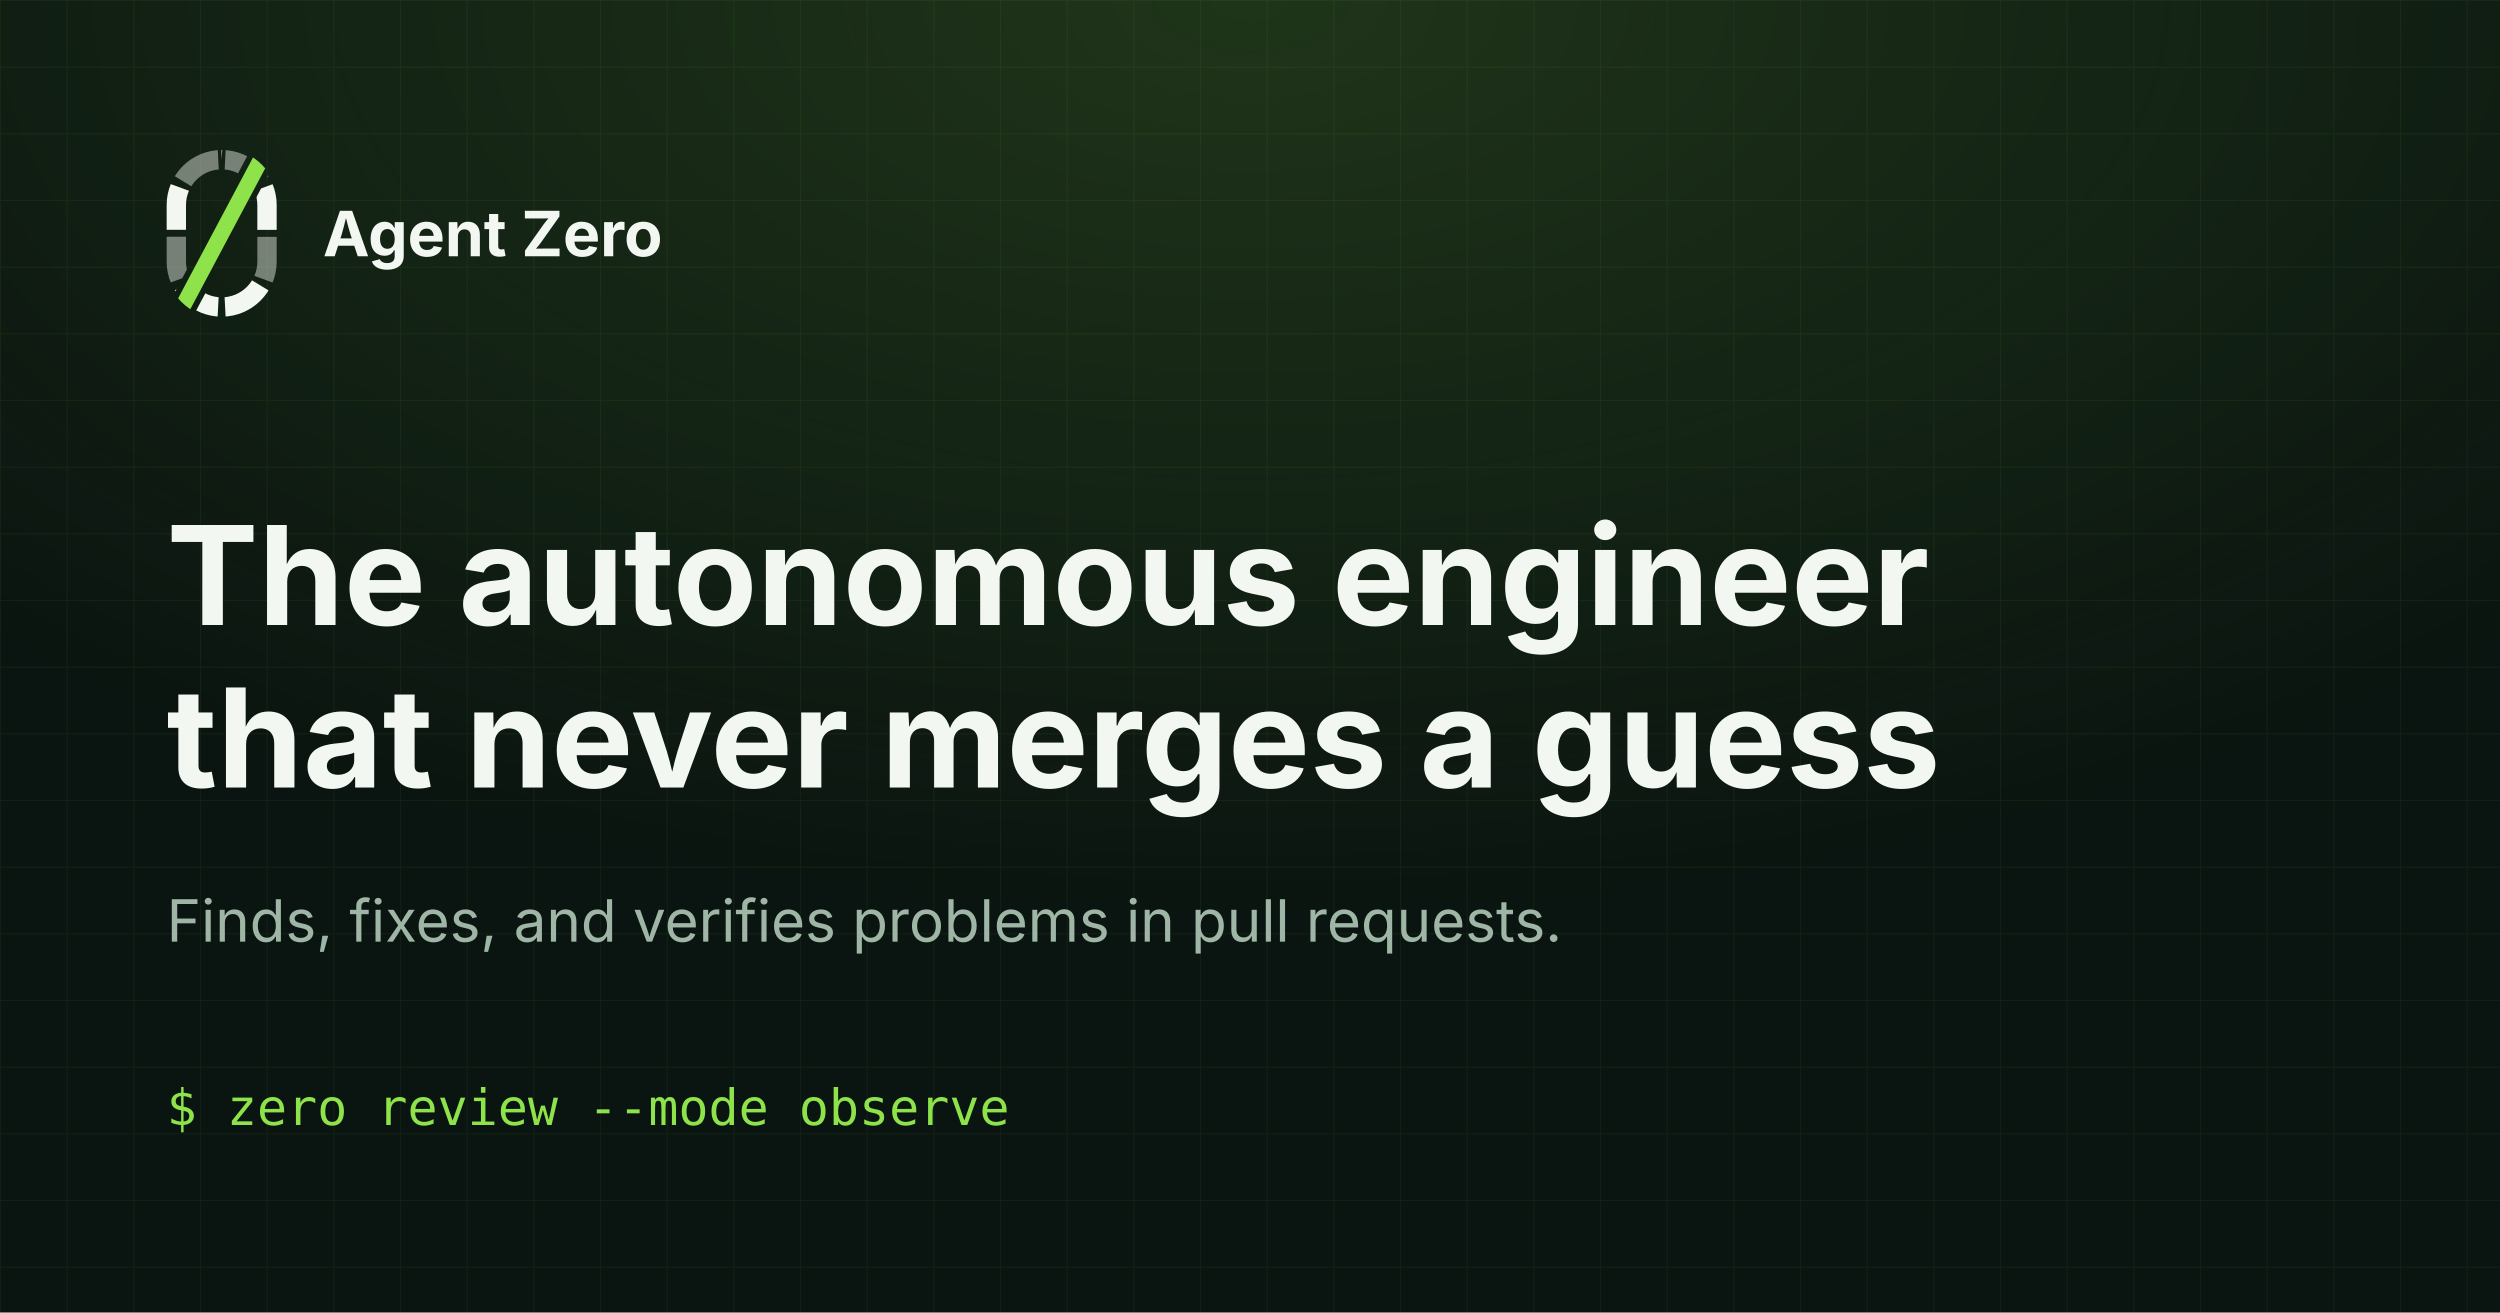
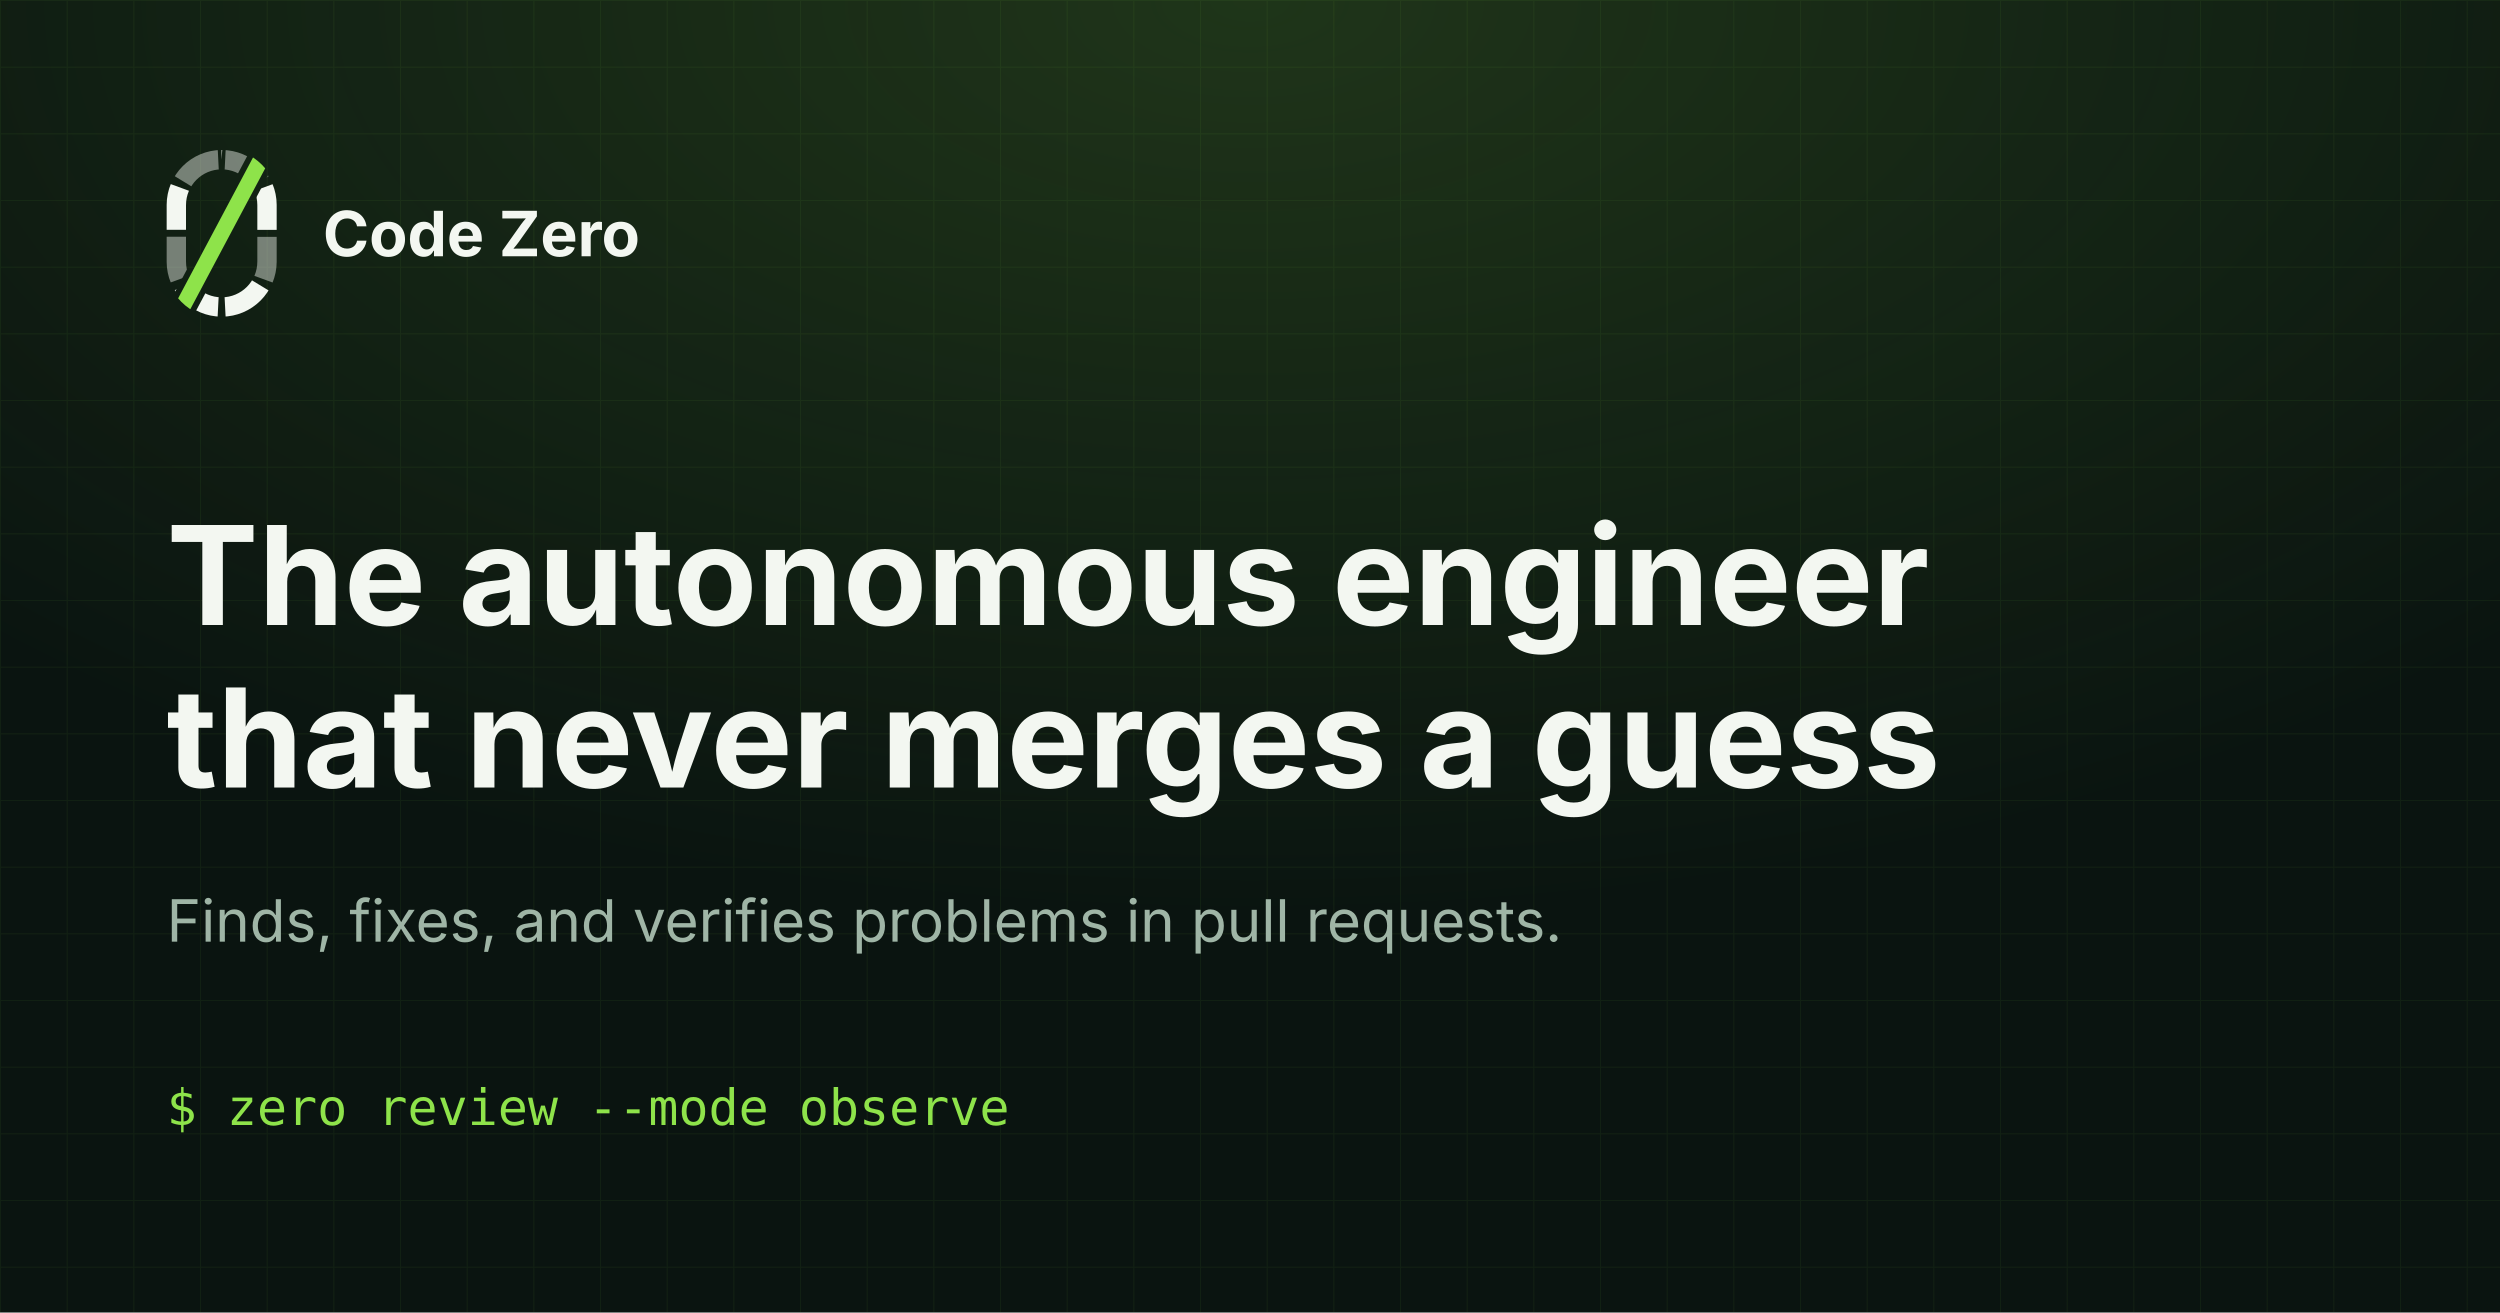
- <svg xmlns="http://www.w3.org/2000/svg" viewBox="0 0 1200 630" width="1200" height="630" role="img" aria-label="Agent Zero — the open-source autonomous engineer">
+ <svg xmlns="http://www.w3.org/2000/svg" viewBox="0 0 1200 630" width="1200" height="630" role="img" aria-label="Code Zero — the open-source autonomous engineer">
  <defs>
    <pattern id="grid" width="32" height="32" patternUnits="userSpaceOnUse">
      <path d="M32 0H0v32" fill="none" stroke="#8ee34a" stroke-opacity="0.06" stroke-width="1" />
    </pattern>
    <radialGradient id="halo" cx="50%" cy="0%" r="70%">
      <stop offset="0%" stop-color="#8ee34a" stop-opacity="0.16" />
      <stop offset="100%" stop-color="#8ee34a" stop-opacity="0" />
    </radialGradient>
  </defs>
  <rect width="1200" height="630" fill="#0a1410" />
  <rect width="1200" height="630" fill="url(#grid)" />
  <rect width="1200" height="630" fill="url(#halo)" />
  <defs>
    <mask id="cutlogo" maskUnits="userSpaceOnUse" x="53.6" y="32" width="105.6" height="160">
      <rect x="53.6" y="32" width="105.6" height="160" fill="#fff" />
      <g fill="#000">
        <rect x="46.4" y="105.411" width="120" height="13.178" transform="rotate(-62 106.4 112)" />
      </g>
    </mask>
    <clipPath id="cliplogo">
      <path d="M79.072,98.4A27.328,27.328 0 0 1 133.728,98.4L133.728,125.6A27.328,27.328 0 0 1 79.072,125.6Z" />
    </clipPath>
  </defs>
  <g mask="url(#cutlogo)" fill="none" stroke-width="9.28">
    <path class="ink-s" d="M106.4,76.64A21.76,21.76 0 0 1 128.16,98.4L128.16,125.6A21.76,21.76 0 0 1 84.64,125.6L84.64,98.4A21.76,21.76 0 0 1 106.4,76.64Z" stroke="#f3f7f1" stroke-opacity=".45" stroke-dasharray="0 1.672 20.546 27.235 20.546 51.125 20.546 27.235 20.546 1.672" />
    <path class="ink-s" d="M106.4,76.64A21.76,21.76 0 0 1 128.16,98.4L128.16,125.6A21.76,21.76 0 0 1 84.64,125.6L84.64,98.4A21.76,21.76 0 0 1 106.4,76.64Z" stroke="#f3f7f1" stroke-dasharray="0 25.563 20.546 27.235 20.546 3.345 20.546 27.235 20.546 25.563" />
  </g>
  <g class="acc" clip-path="url(#cliplogo)" fill="#8ee34a">
    <rect x="46.4" y="108.195" width="120" height="7.61" transform="rotate(-62 106.4 112)" />
  </g>
-   <text x="155" y="123" fill="#f3f7f1" font-family="Inter, ui-sans-serif, system-ui, sans-serif" font-size="30" font-weight="700">Agent Zero</text>
+   <text x="155" y="123" fill="#f3f7f1" font-family="Inter, ui-sans-serif, system-ui, sans-serif" font-size="30" font-weight="700">Code Zero</text>
  <text x="80" y="300" fill="#f3f7f1" font-family="Inter, ui-sans-serif, system-ui, sans-serif" font-size="66" font-weight="750">The autonomous engineer</text>
  <text x="80" y="378" fill="#f3f7f1" font-family="Inter, ui-sans-serif, system-ui, sans-serif" font-size="66" font-weight="750">that never merges a guess</text>
  <text x="80" y="452" fill="#9fb5a6" font-family="Inter, ui-sans-serif, system-ui, sans-serif" font-size="28">Finds, fixes, and verifies problems in pull requests.</text>
  <text x="80" y="540" fill="#8ee34a" font-family="ui-monospace, SFMono-Regular, Consolas, monospace" font-size="24">$ zero review --mode observe</text>
</svg>
